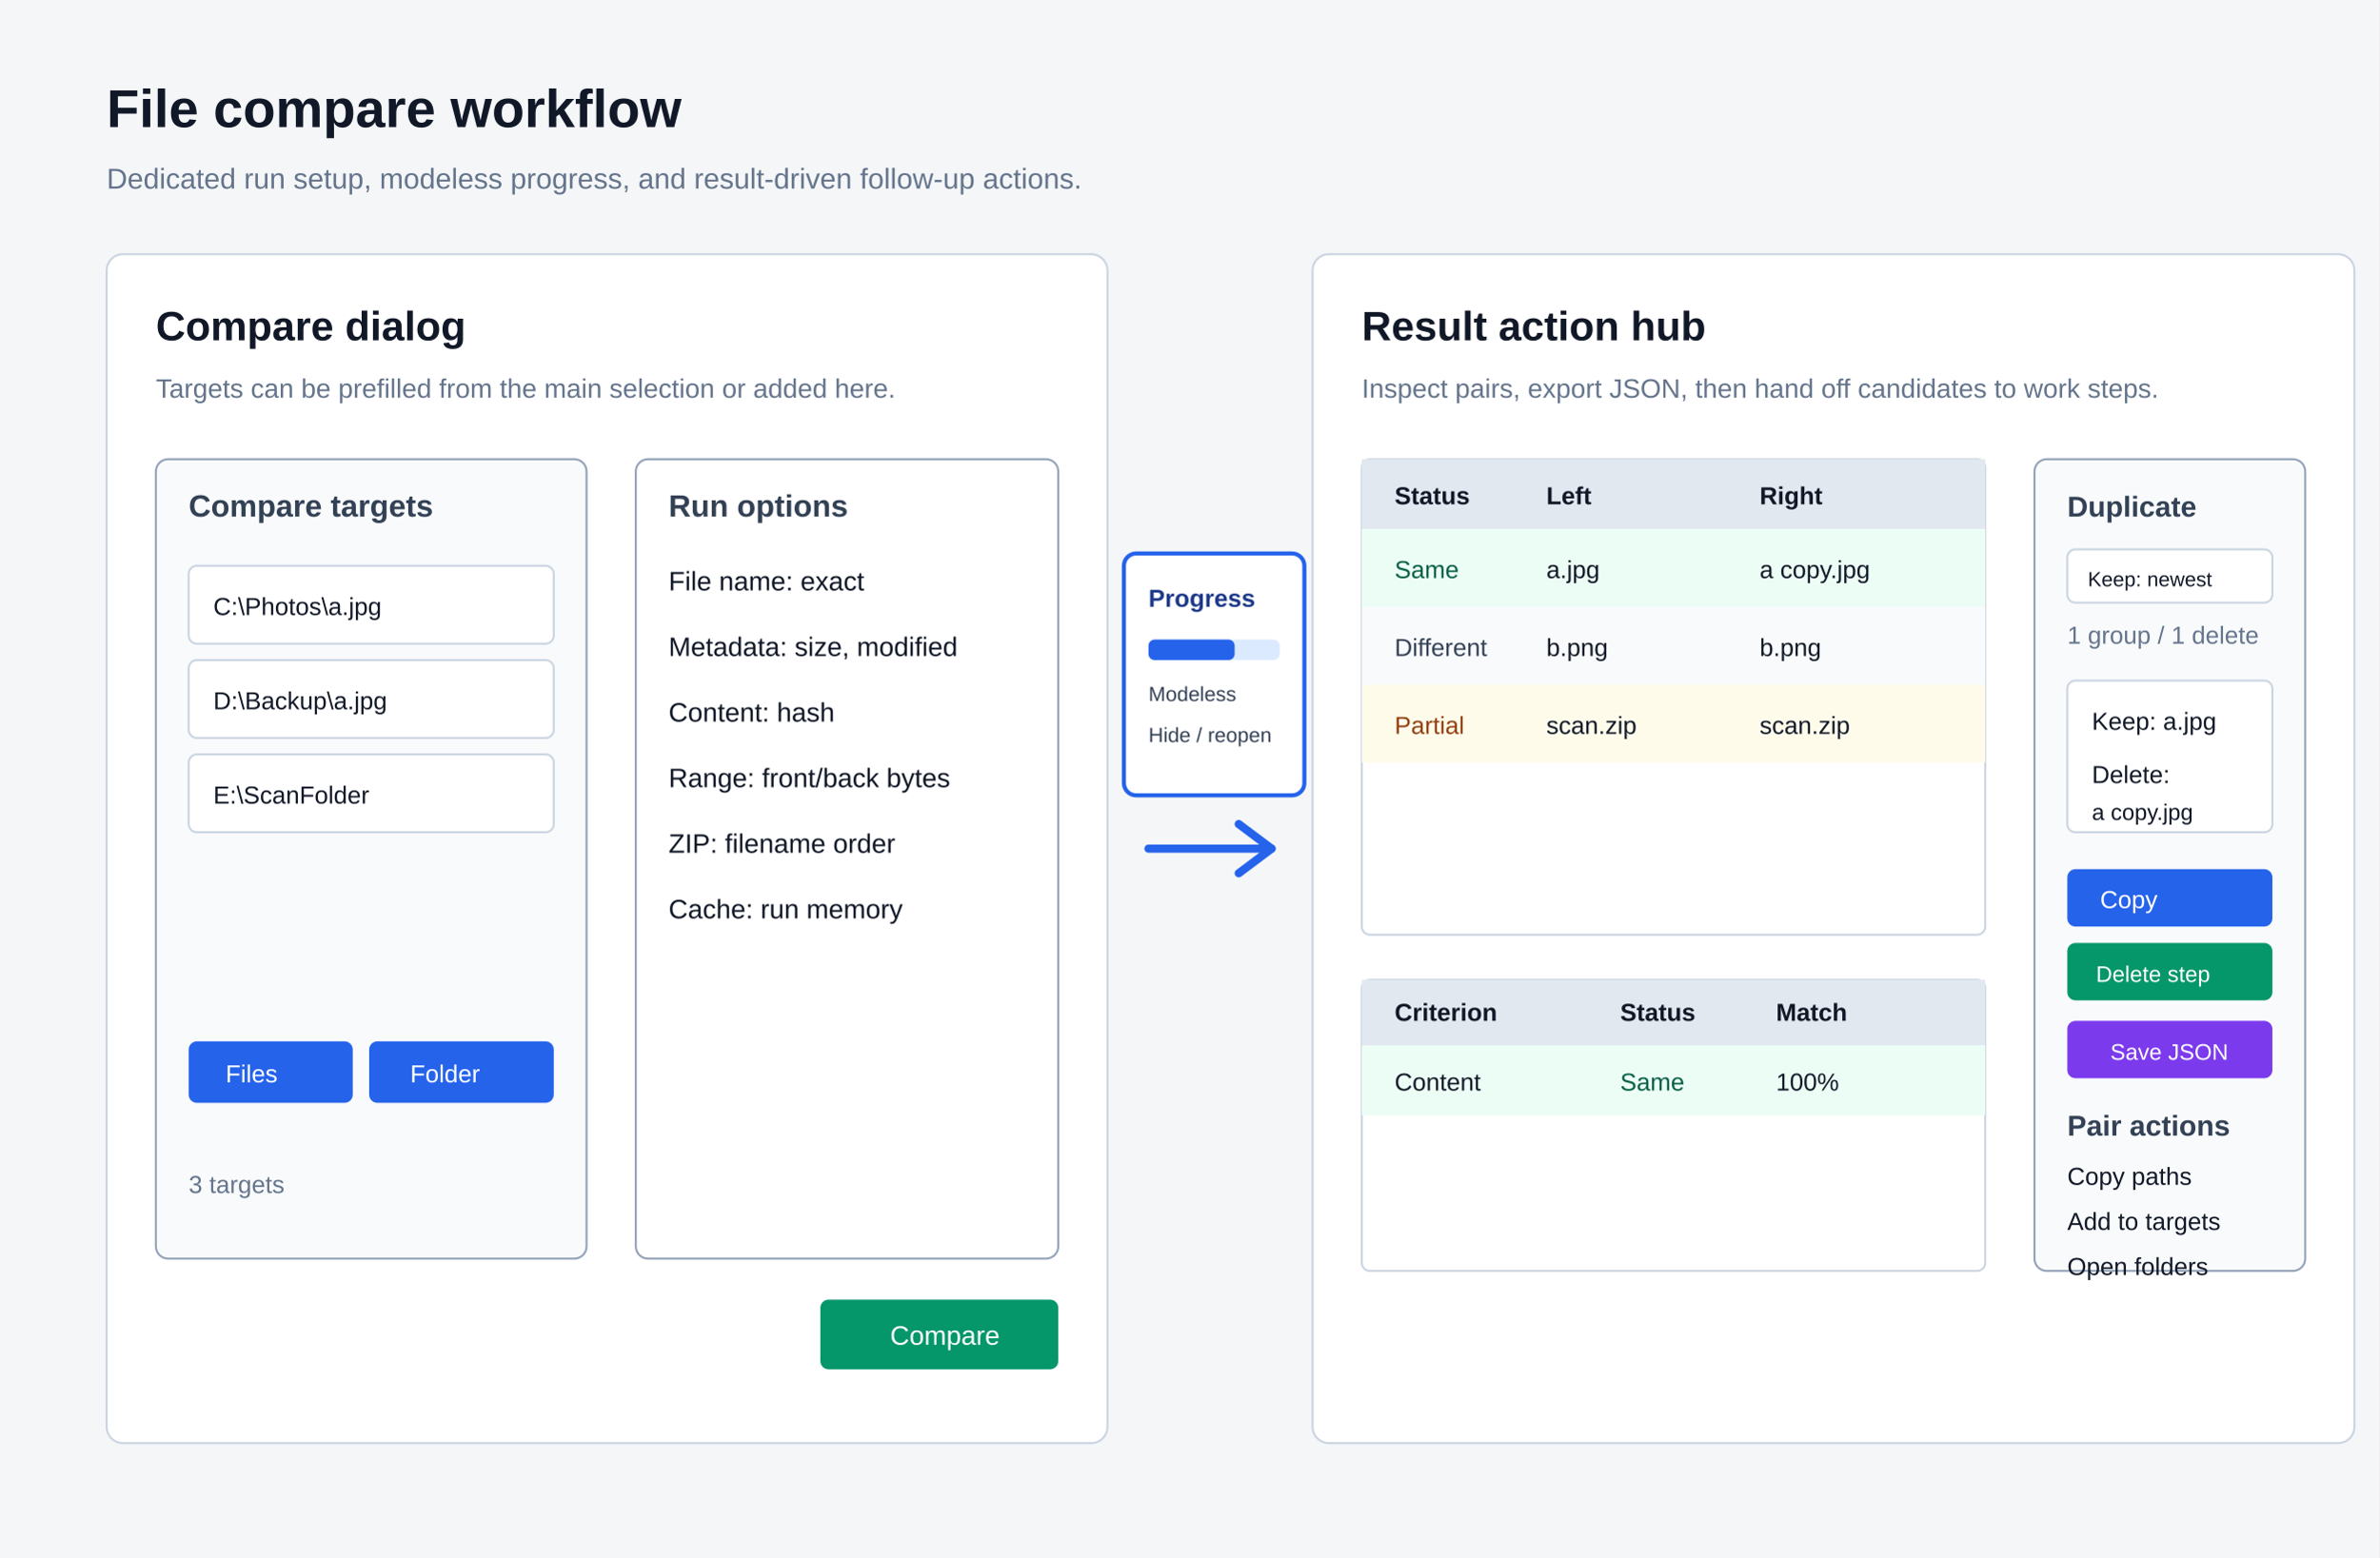
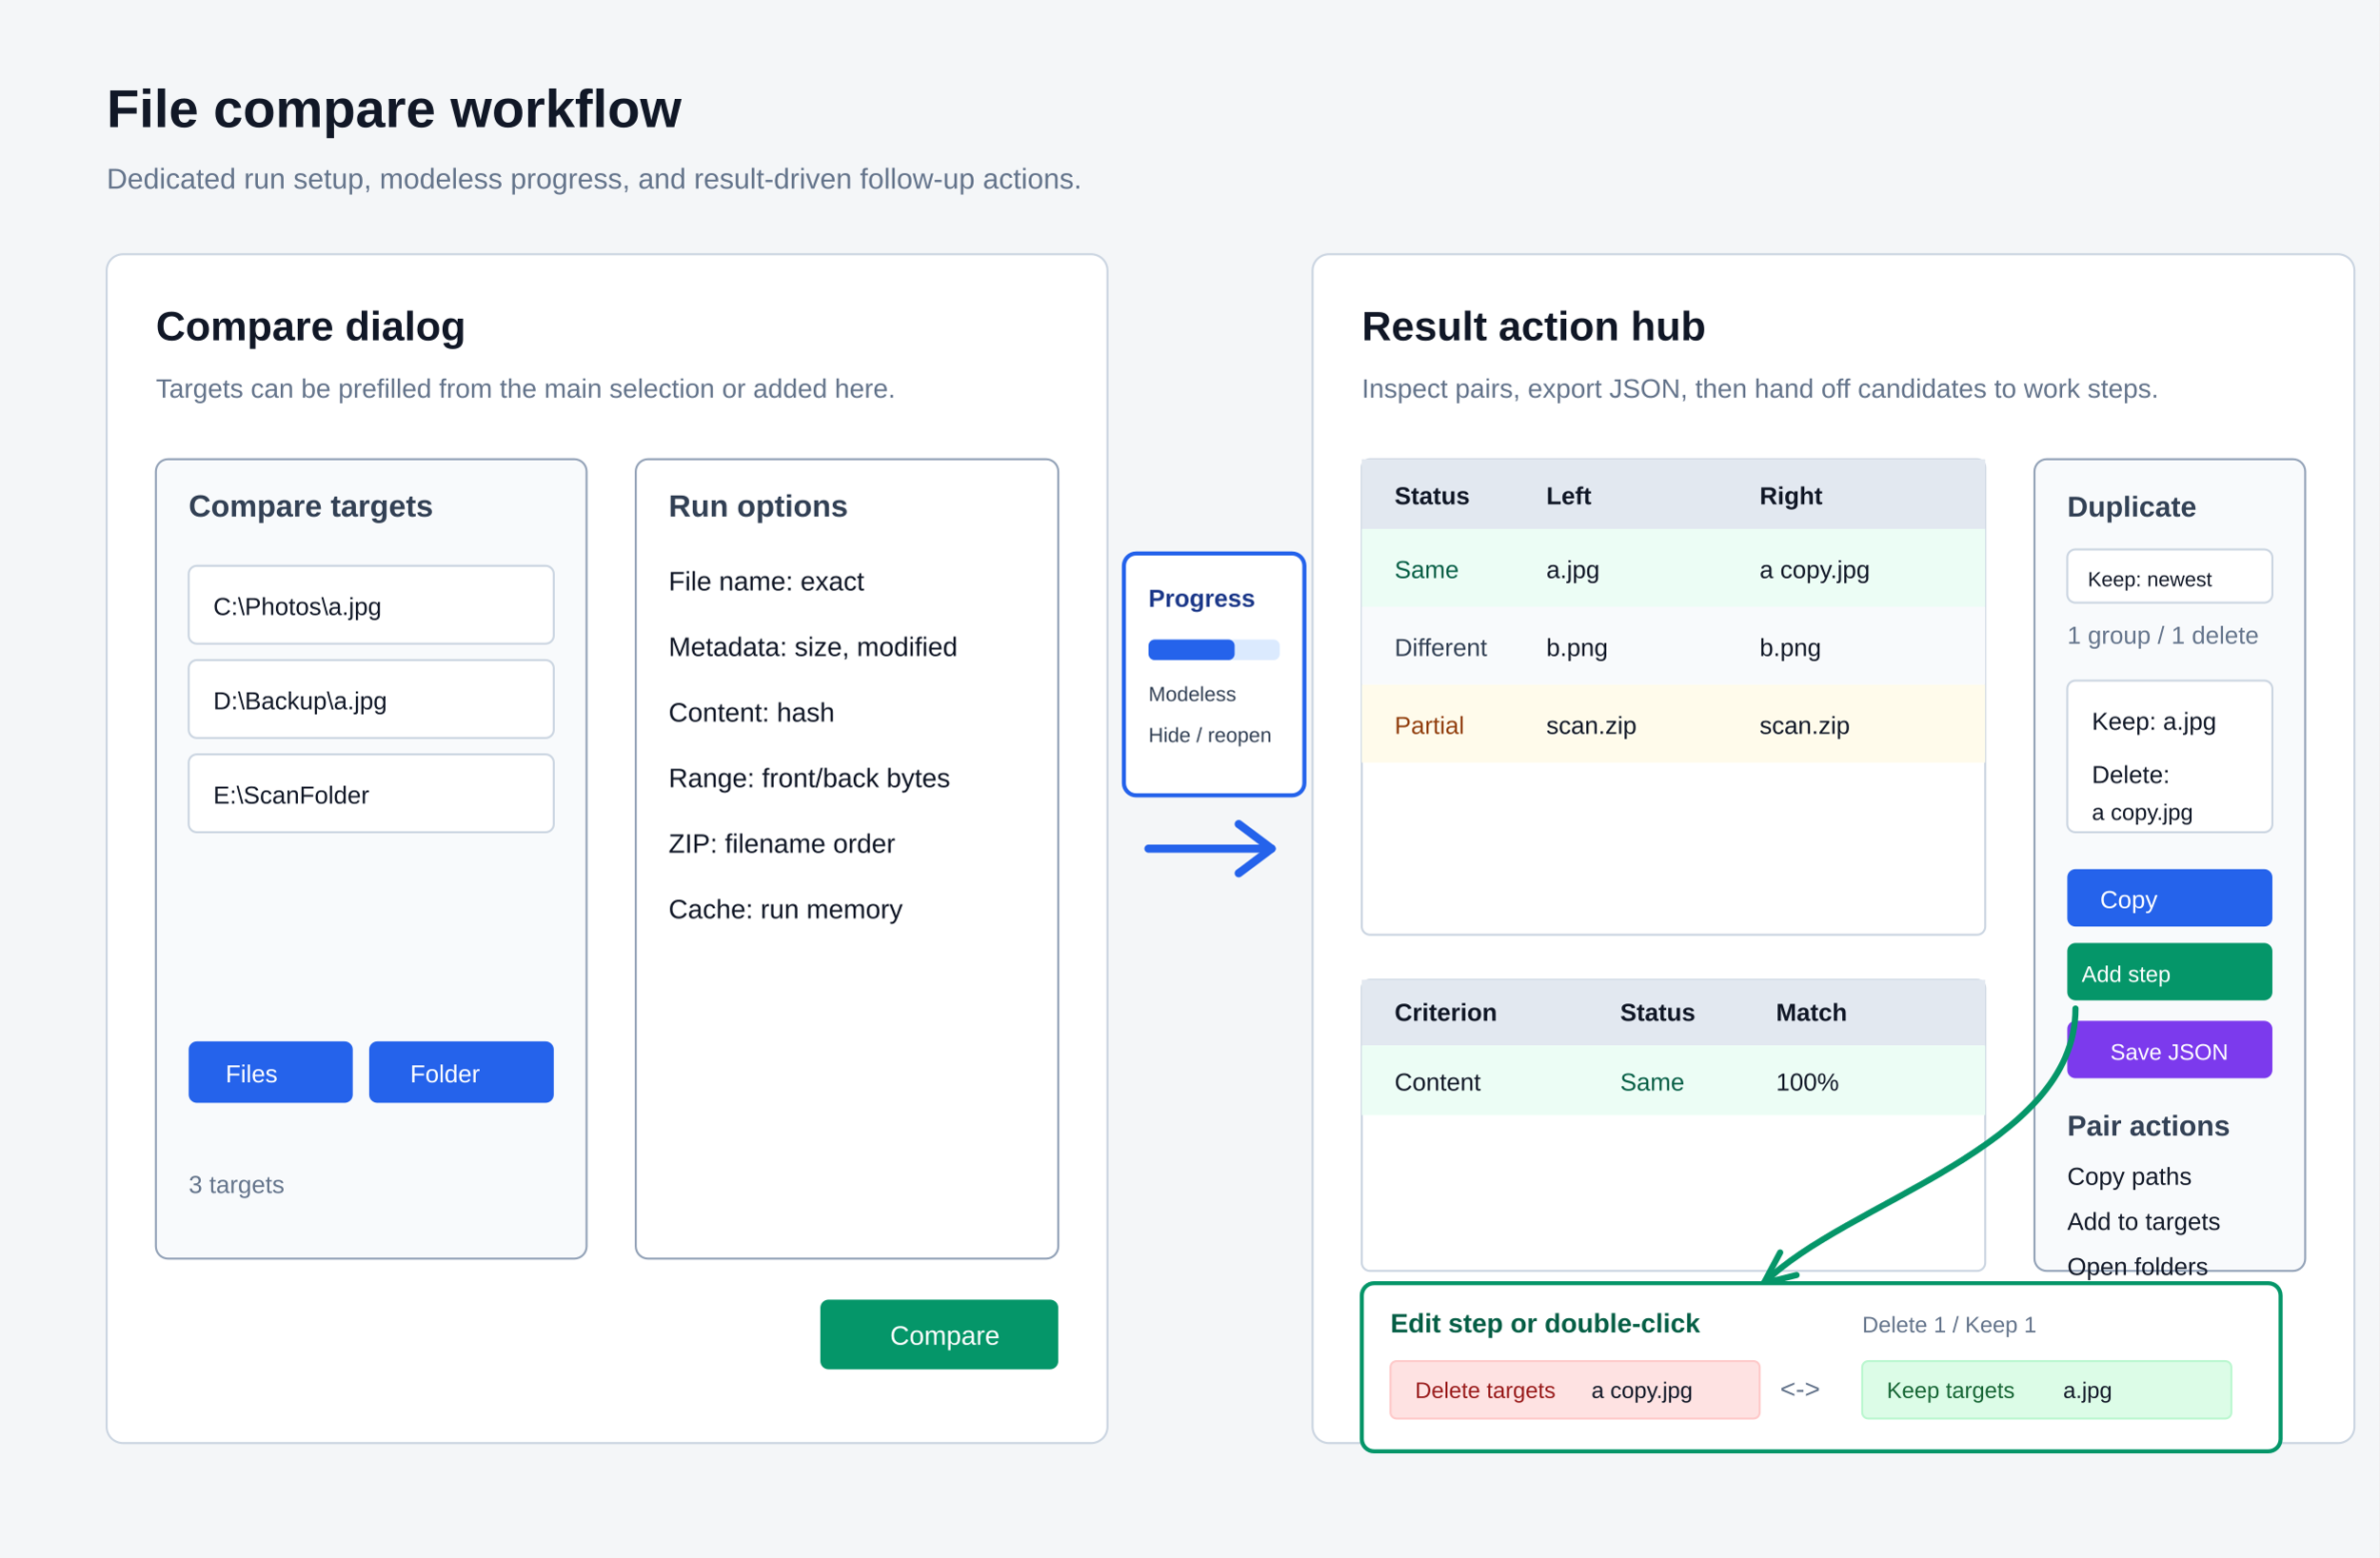
<svg xmlns="http://www.w3.org/2000/svg" width="1160" height="760" viewBox="0 0 1160 760" role="img" aria-labelledby="title desc">
  <rect width="1160" height="760" fill="#f4f6f8" />
  <text x="52" y="62" font-family="Segoe UI, Arial, sans-serif" font-size="26" font-weight="700" fill="#111827">File compare workflow</text>
  <text x="52" y="92" font-family="Segoe UI, Arial, sans-serif" font-size="14" fill="#64748b">Dedicated run setup, modeless progress, and result-driven follow-up actions.</text>
  <g transform="translate(52 124)">
    <rect width="488" height="580" rx="8" fill="#ffffff" stroke="#cbd5e1" />
    <text x="24" y="42" font-family="Segoe UI, Arial, sans-serif" font-size="20" font-weight="700" fill="#111827">Compare dialog</text>
    <text x="24" y="70" font-family="Segoe UI, Arial, sans-serif" font-size="13" fill="#64748b">Targets can be prefilled from the main selection or added here.</text>
    <rect x="24" y="100" width="210" height="390" rx="6" fill="#f8fafc" stroke="#94a3b8" />
    <text x="40" y="128" font-family="Segoe UI, Arial, sans-serif" font-size="15" font-weight="700" fill="#334155">Compare targets</text>
    <rect x="40" y="152" width="178" height="38" rx="4" fill="#ffffff" stroke="#cbd5e1" />
    <text x="52" y="176" font-family="Segoe UI, Arial, sans-serif" font-size="12" fill="#111827">C:\Photos\a.jpg</text>
    <rect x="40" y="198" width="178" height="38" rx="4" fill="#ffffff" stroke="#cbd5e1" />
    <text x="52" y="222" font-family="Segoe UI, Arial, sans-serif" font-size="12" fill="#111827">D:\Backup\a.jpg</text>
    <rect x="40" y="244" width="178" height="38" rx="4" fill="#ffffff" stroke="#cbd5e1" />
    <text x="52" y="268" font-family="Segoe UI, Arial, sans-serif" font-size="12" fill="#111827">E:\ScanFolder</text>
    <rect x="40" y="384" width="80" height="30" rx="4" fill="#2563eb" />
    <text x="58" y="404" font-family="Segoe UI, Arial, sans-serif" font-size="12" fill="#ffffff">Files</text>
    <rect x="128" y="384" width="90" height="30" rx="4" fill="#2563eb" />
    <text x="148" y="404" font-family="Segoe UI, Arial, sans-serif" font-size="12" fill="#ffffff">Folder</text>
    <text x="40" y="458" font-family="Segoe UI, Arial, sans-serif" font-size="12" fill="#64748b">3 targets</text>
    <rect x="258" y="100" width="206" height="390" rx="6" fill="#ffffff" stroke="#94a3b8" />
    <text x="274" y="128" font-family="Segoe UI, Arial, sans-serif" font-size="15" font-weight="700" fill="#334155">Run options</text>
    <text x="274" y="164" font-family="Segoe UI, Arial, sans-serif" font-size="13" fill="#111827">File name: exact</text>
    <text x="274" y="196" font-family="Segoe UI, Arial, sans-serif" font-size="13" fill="#111827">Metadata: size, modified</text>
    <text x="274" y="228" font-family="Segoe UI, Arial, sans-serif" font-size="13" fill="#111827">Content: hash</text>
    <text x="274" y="260" font-family="Segoe UI, Arial, sans-serif" font-size="13" fill="#111827">Range: front/back bytes</text>
    <text x="274" y="292" font-family="Segoe UI, Arial, sans-serif" font-size="13" fill="#111827">ZIP: filename order</text>
    <text x="274" y="324" font-family="Segoe UI, Arial, sans-serif" font-size="13" fill="#111827">Cache: run memory</text>
    <rect x="348" y="510" width="116" height="34" rx="4" fill="#059669" />
    <text x="382" y="532" font-family="Segoe UI, Arial, sans-serif" font-size="13" fill="#ffffff">Compare</text>
  </g>
  <path d="M560 414 H620" fill="none" stroke="#2563eb" stroke-width="4" stroke-linecap="round" />
  <path d="M620 414 L604 402 M620 414 L604 426" fill="none" stroke="#2563eb" stroke-width="4" stroke-linecap="round" />
  <g transform="translate(548 270)">
    <rect width="88" height="118" rx="6" fill="#ffffff" stroke="#2563eb" stroke-width="2" />
    <text x="12" y="26" font-family="Segoe UI, Arial, sans-serif" font-size="12" font-weight="700" fill="#1e3a8a">Progress</text>
    <rect x="12" y="42" width="64" height="10" rx="3" fill="#dbeafe" />
    <rect x="12" y="42" width="42" height="10" rx="3" fill="#2563eb" />
    <text x="12" y="72" font-family="Segoe UI, Arial, sans-serif" font-size="10" fill="#334155">Modeless</text>
    <text x="12" y="92" font-family="Segoe UI, Arial, sans-serif" font-size="10" fill="#334155">Hide / reopen</text>
  </g>
  <g transform="translate(640 124)">
    <rect width="508" height="580" rx="8" fill="#ffffff" stroke="#cbd5e1" />
    <text x="24" y="42" font-family="Segoe UI, Arial, sans-serif" font-size="20" font-weight="700" fill="#111827">Result action hub</text>
    <text x="24" y="70" font-family="Segoe UI, Arial, sans-serif" font-size="13" fill="#64748b">Inspect pairs, export JSON, then hand off candidates to work steps.</text>
    <rect x="24" y="100" width="304" height="232" rx="4" fill="#ffffff" stroke="#cbd5e1" />
    <rect x="24" y="100" width="304" height="34" fill="#e2e8f0" />
    <text x="40" y="122" font-family="Segoe UI, Arial, sans-serif" font-size="12" font-weight="700" fill="#111827">Status</text>
    <text x="114" y="122" font-family="Segoe UI, Arial, sans-serif" font-size="12" font-weight="700" fill="#111827">Left</text>
    <text x="218" y="122" font-family="Segoe UI, Arial, sans-serif" font-size="12" font-weight="700" fill="#111827">Right</text>
    <rect x="24" y="134" width="304" height="38" fill="#ecfdf5" />
    <text x="40" y="158" font-family="Segoe UI, Arial, sans-serif" font-size="12" fill="#065f46">Same</text>
    <text x="114" y="158" font-family="Segoe UI, Arial, sans-serif" font-size="12" fill="#111827">a.jpg</text>
    <text x="218" y="158" font-family="Segoe UI, Arial, sans-serif" font-size="12" fill="#111827">a copy.jpg</text>
    <rect x="24" y="172" width="304" height="38" fill="#f8fafc" />
    <text x="40" y="196" font-family="Segoe UI, Arial, sans-serif" font-size="12" fill="#334155">Different</text>
    <text x="114" y="196" font-family="Segoe UI, Arial, sans-serif" font-size="12" fill="#111827">b.png</text>
    <text x="218" y="196" font-family="Segoe UI, Arial, sans-serif" font-size="12" fill="#111827">b.png</text>
    <rect x="24" y="210" width="304" height="38" fill="#fffbeb" />
    <text x="40" y="234" font-family="Segoe UI, Arial, sans-serif" font-size="12" fill="#92400e">Partial</text>
    <text x="114" y="234" font-family="Segoe UI, Arial, sans-serif" font-size="12" fill="#111827">scan.zip</text>
    <text x="218" y="234" font-family="Segoe UI, Arial, sans-serif" font-size="12" fill="#111827">scan.zip</text>
    <rect x="24" y="354" width="304" height="142" rx="4" fill="#ffffff" stroke="#cbd5e1" />
    <rect x="24" y="354" width="304" height="32" fill="#e2e8f0" />
    <text x="40" y="374" font-family="Segoe UI, Arial, sans-serif" font-size="12" font-weight="700" fill="#111827">Criterion</text>
    <text x="150" y="374" font-family="Segoe UI, Arial, sans-serif" font-size="12" font-weight="700" fill="#111827">Status</text>
    <text x="226" y="374" font-family="Segoe UI, Arial, sans-serif" font-size="12" font-weight="700" fill="#111827">Match</text>
    <rect x="24" y="386" width="304" height="34" fill="#ecfdf5" />
    <text x="40" y="408" font-family="Segoe UI, Arial, sans-serif" font-size="12" fill="#111827">Content</text>
    <text x="150" y="408" font-family="Segoe UI, Arial, sans-serif" font-size="12" fill="#065f46">Same</text>
    <text x="226" y="408" font-family="Segoe UI, Arial, sans-serif" font-size="12" fill="#111827">100%</text>
    <rect x="352" y="100" width="132" height="396" rx="6" fill="#f8fafc" stroke="#94a3b8" />
    <text x="368" y="128" font-family="Segoe UI, Arial, sans-serif" font-size="14" font-weight="700" fill="#334155">Duplicate</text>
    <rect x="368" y="144" width="100" height="26" rx="4" fill="#ffffff" stroke="#cbd5e1" />
    <text x="378" y="162" font-family="Segoe UI, Arial, sans-serif" font-size="10" fill="#111827">Keep: newest</text>
    <text x="368" y="190" font-family="Segoe UI, Arial, sans-serif" font-size="12" fill="#64748b">1 group / 1 delete</text>
    <rect x="368" y="208" width="100" height="74" rx="4" fill="#ffffff" stroke="#cbd5e1" />
    <text x="380" y="232" font-family="Segoe UI, Arial, sans-serif" font-size="12" fill="#111827">Keep: a.jpg</text>
    <text x="380" y="258" font-family="Segoe UI, Arial, sans-serif" font-size="12" fill="#111827">Delete:</text>
    <text x="380" y="276" font-family="Segoe UI, Arial, sans-serif" font-size="11" fill="#111827">a copy.jpg</text>
    <rect x="368" y="300" width="100" height="28" rx="4" fill="#2563eb" />
    <text x="384" y="319" font-family="Segoe UI, Arial, sans-serif" font-size="12" fill="#ffffff">Copy</text>
    <rect x="368" y="336" width="100" height="28" rx="4" fill="#059669" />
-     <text x="382" y="355" font-family="Segoe UI, Arial, sans-serif" font-size="11" fill="#ffffff">Delete step</text>
+     <text x="375" y="355" font-family="Segoe UI, Arial, sans-serif" font-size="11" fill="#ffffff">Add step</text>
    <rect x="368" y="374" width="100" height="28" rx="4" fill="#7c3aed" />
    <text x="389" y="393" font-family="Segoe UI, Arial, sans-serif" font-size="11" fill="#ffffff">Save JSON</text>
    <text x="368" y="430" font-family="Segoe UI, Arial, sans-serif" font-size="14" font-weight="700" fill="#334155">Pair actions</text>
    <text x="368" y="454" font-family="Segoe UI, Arial, sans-serif" font-size="12" fill="#111827">Copy paths</text>
    <text x="368" y="476" font-family="Segoe UI, Arial, sans-serif" font-size="12" fill="#111827">Add to targets</text>
    <text x="368" y="498" font-family="Segoe UI, Arial, sans-serif" font-size="12" fill="#111827">Open folders</text>
  </g>
+   <path d="M1012 492 C1012 560 900 586 860 626" fill="none" stroke="#059669" stroke-width="3" stroke-linecap="round" />
+   <path d="M860 626 L876 622 M860 626 L868 611" fill="none" stroke="#059669" stroke-width="3" stroke-linecap="round" />
+   <g transform="translate(664 626)">
+     <rect width="448" height="82" rx="6" fill="#ffffff" stroke="#059669" stroke-width="2" />
+     <text x="14" y="24" font-family="Segoe UI, Arial, sans-serif" font-size="13" font-weight="700" fill="#065f46">Edit step or double-click</text>
+     <text x="244" y="24" font-family="Segoe UI, Arial, sans-serif" font-size="11" fill="#64748b">Delete 1 / Keep 1</text>
+     <rect x="14" y="38" width="180" height="28" rx="3" fill="#fee2e2" stroke="#fecaca" />
+     <text x="26" y="56" font-family="Segoe UI, Arial, sans-serif" font-size="11" fill="#991b1b">Delete targets</text>
+     <text x="112" y="56" font-family="Segoe UI, Arial, sans-serif" font-size="11" fill="#111827">a copy.jpg</text>
+     <text x="204" y="56" font-family="Segoe UI, Arial, sans-serif" font-size="13" fill="#64748b">&lt;-&gt;</text>
+     <rect x="244" y="38" width="180" height="28" rx="3" fill="#dcfce7" stroke="#bbf7d0" />
+     <text x="256" y="56" font-family="Segoe UI, Arial, sans-serif" font-size="11" fill="#166534">Keep targets</text>
+     <text x="342" y="56" font-family="Segoe UI, Arial, sans-serif" font-size="11" fill="#111827">a.jpg</text>
+   </g>
</svg>
